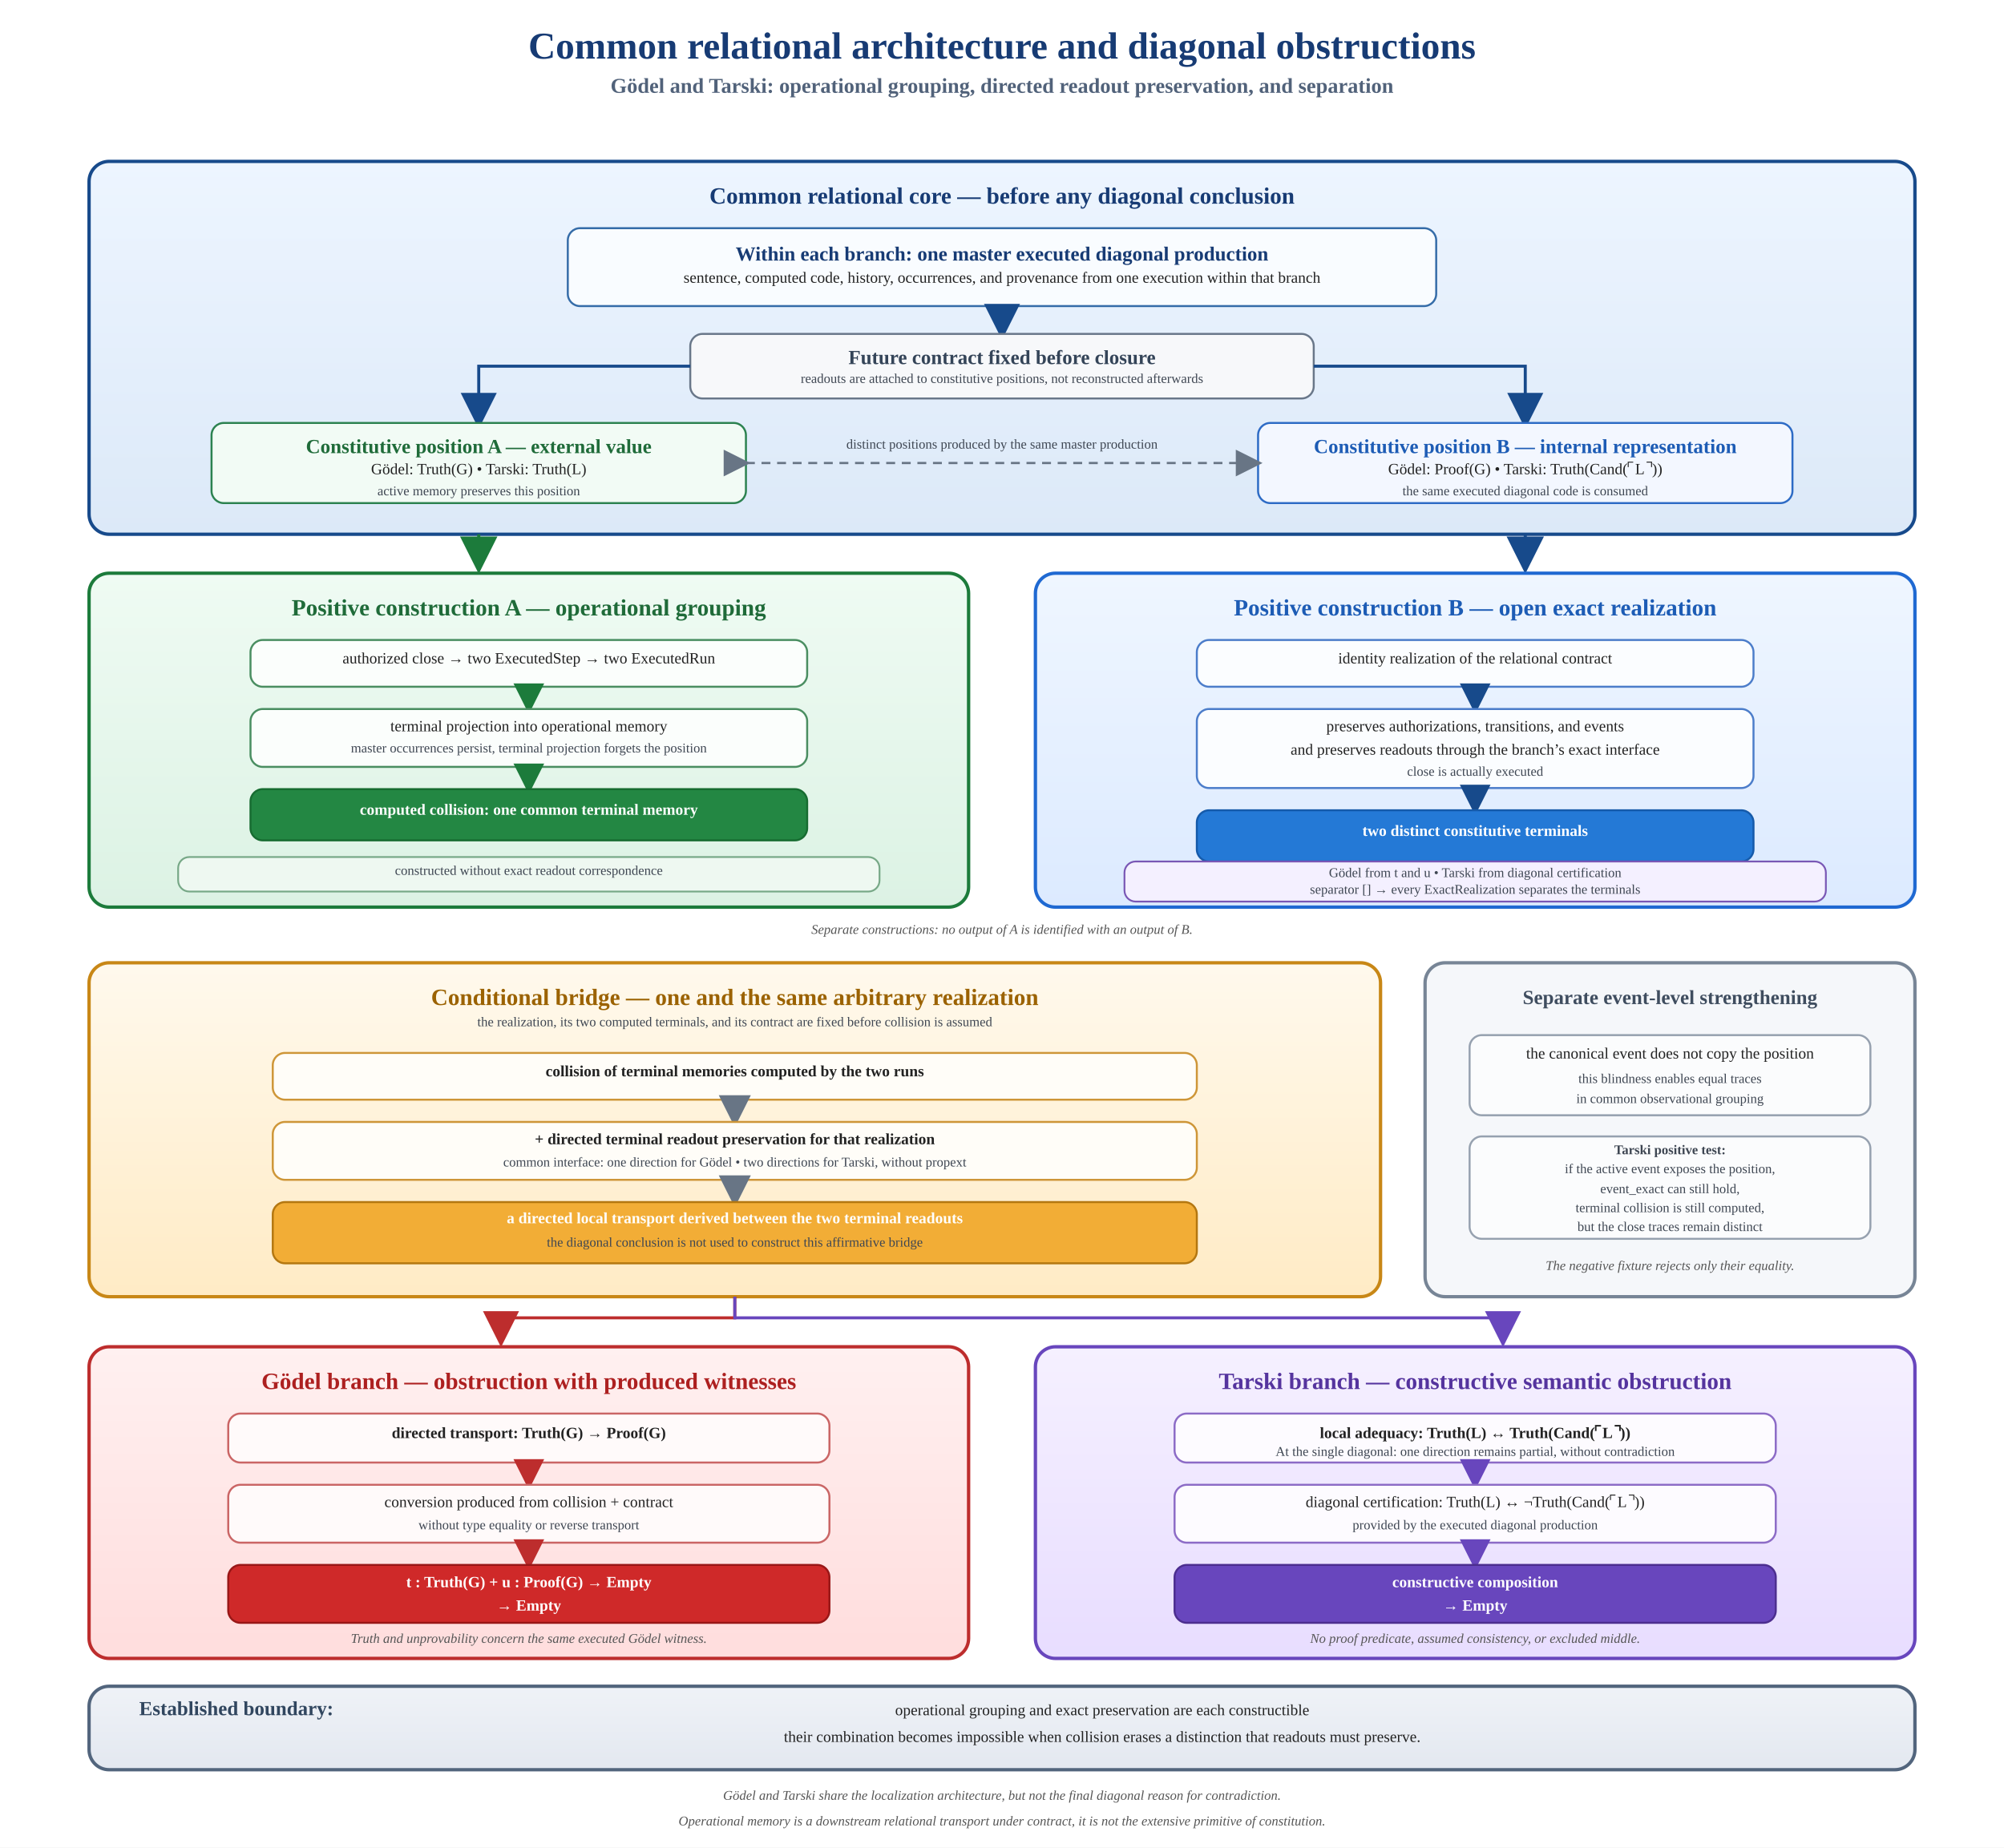
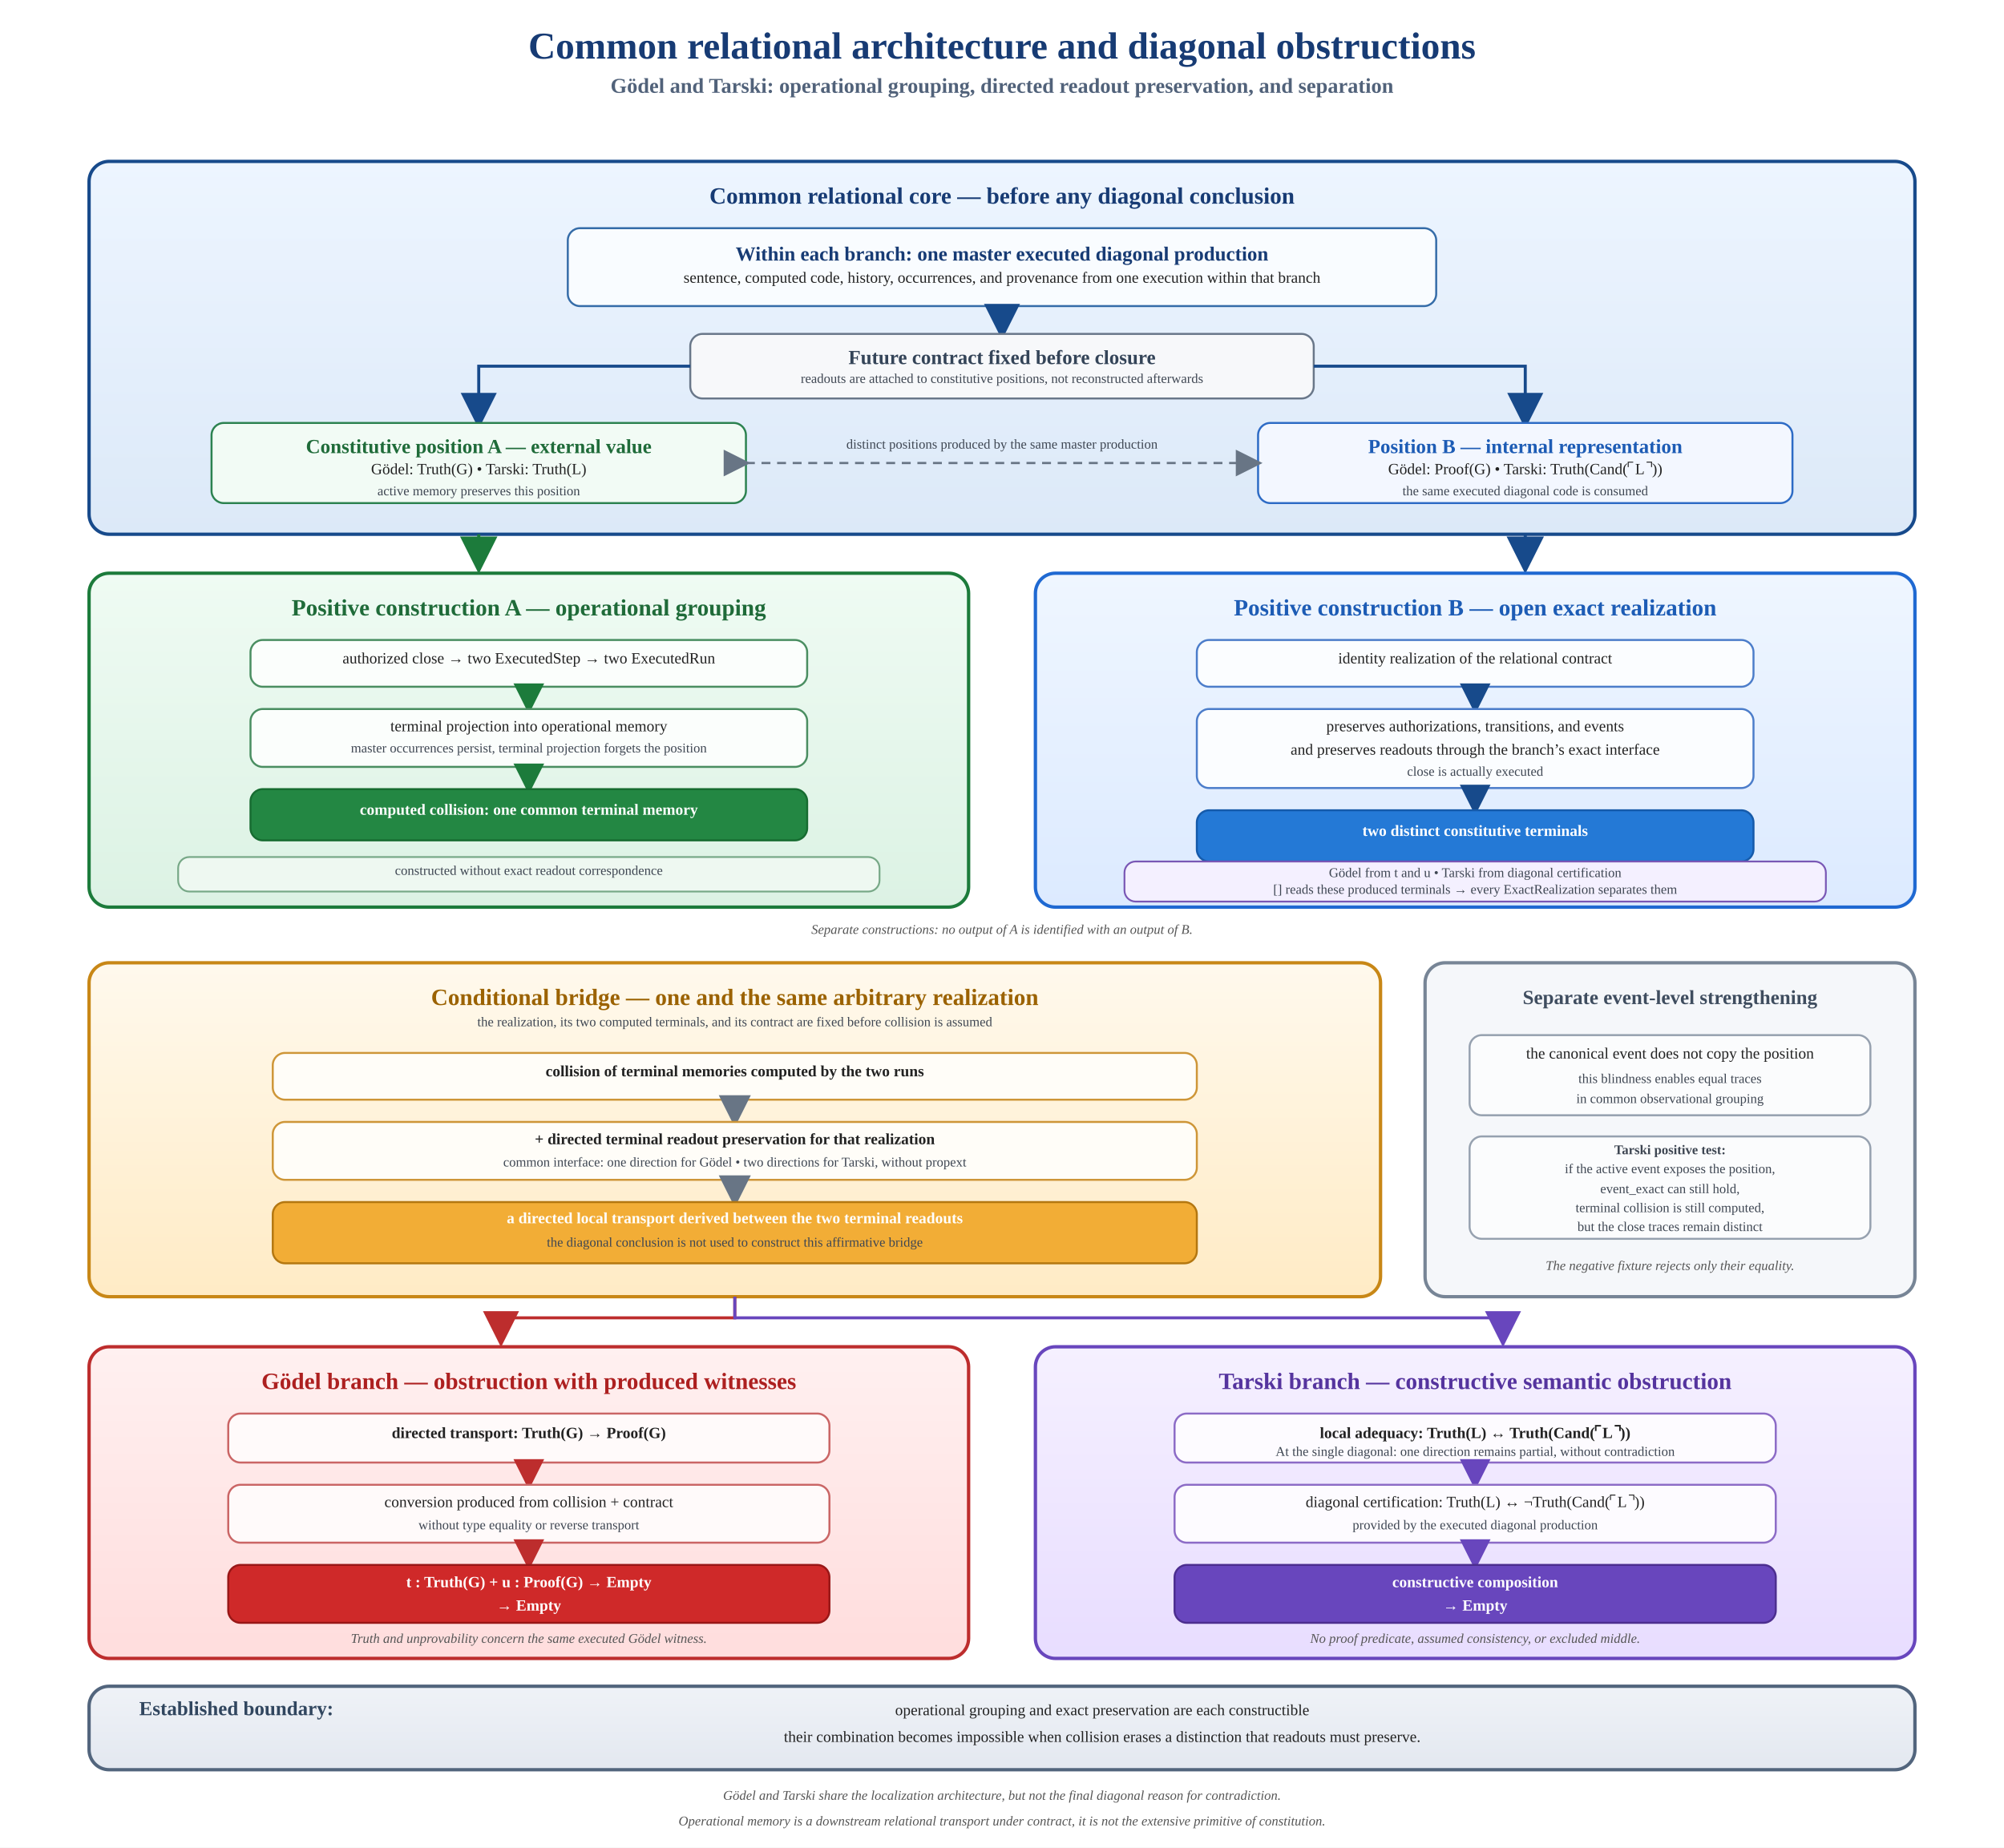
<svg xmlns="http://www.w3.org/2000/svg" width="1800" height="1660" viewBox="0 0 1800 1660" role="img" aria-labelledby="title desc">
  <defs>
    <style>
      .title { font-family: Georgia, 'Times New Roman', serif }
      .title { font-size: 34px }
      .title { font-weight: 700 }
      .title { fill: #173b74 }
      .subtitle { font-family: Georgia, 'Times New Roman', serif }
      .subtitle { font-size: 19px }
      .subtitle { font-weight: 600 }
      .subtitle { fill: #51627a }
      .section-title { font-family: Georgia, 'Times New Roman', serif }
      .section-title { font-size: 21px }
      .section-title { font-weight: 700 }
      .panel-title { font-family: Georgia, 'Times New Roman', serif }
      .panel-title { font-size: 18px }
      .panel-title { font-weight: 700 }
      .body { font-family: Georgia, 'Times New Roman', serif }
      .body { font-size: 14px }
      .body { fill: #222 }
      .body-center { font-family: Georgia, 'Times New Roman', serif }
      .body-center { font-size: 14px }
      .body-center { fill: #222 }
      .body-center { text-anchor: middle }
      .small { font-family: Georgia, 'Times New Roman', serif }
      .small { font-size: 12px }
      .small { fill: #3e4652 }
      .small-center { font-family: Georgia, 'Times New Roman', serif }
      .small-center { font-size: 12px }
      .small-center { fill: #3e4652 }
      .small-center { text-anchor: middle }
      .note { font-family: Georgia, 'Times New Roman', serif }
      .note { font-size: 12px }
      .note { fill: #555 }
      .note { font-style: italic }
      .note-center { font-family: Georgia, 'Times New Roman', serif }
      .note-center { font-size: 12px }
      .note-center { fill: #555 }
      .note-center { font-style: italic }
      .note-center { text-anchor: middle }
      .white-center { font-family: Georgia, 'Times New Roman', serif }
      .white-center { font-size: 14px }
      .white-center { font-weight: 700 }
      .white-center { fill: white }
      .white-center { text-anchor: middle }
      .outer { stroke-width: 3 }
      .outer { rx: 18 }
      .outer { ry: 18 }
      .inner { stroke-width: 1.8 }
      .inner { rx: 11 }
      .inner { ry: 11 }
      .callout { stroke-width: 1.6 }
      .callout { rx: 10 }
      .callout { ry: 10 }
      .center { text-anchor: middle }
      .center { dominant-baseline: middle }
    </style>
    <marker id="arrow-blue" markerWidth="12" markerHeight="12" refX="10" refY="6" orient="auto" markerUnits="strokeWidth">
      <path d="M0,0 L12,6 L0,12 z" fill="#174a8b" />
    </marker>
    <marker id="arrow-green" markerWidth="12" markerHeight="12" refX="10" refY="6" orient="auto" markerUnits="strokeWidth">
      <path d="M0,0 L12,6 L0,12 z" fill="#1c7b3b" />
    </marker>
    <marker id="arrow-red" markerWidth="12" markerHeight="12" refX="10" refY="6" orient="auto" markerUnits="strokeWidth">
      <path d="M0,0 L12,6 L0,12 z" fill="#bd2d2d" />
    </marker>
    <marker id="arrow-purple" markerWidth="12" markerHeight="12" refX="10" refY="6" orient="auto" markerUnits="strokeWidth">
      <path d="M0,0 L12,6 L0,12 z" fill="#6846bd" />
    </marker>
    <marker id="arrow-gray" markerWidth="12" markerHeight="12" refX="10" refY="6" orient="auto" markerUnits="strokeWidth">
      <path d="M0,0 L12,6 L0,12 z" fill="#687585" />
    </marker>
    <linearGradient id="gCommon" x1="0" y1="0" x2="0" y2="1">
      <stop offset="0%" stop-color="#edf5ff" />
      <stop offset="100%" stop-color="#dce9f8" />
    </linearGradient>
    <linearGradient id="gGreen" x1="0" y1="0" x2="0" y2="1">
      <stop offset="0%" stop-color="#effbf3" />
      <stop offset="100%" stop-color="#dcf2e4" />
    </linearGradient>
    <linearGradient id="gBlue" x1="0" y1="0" x2="0" y2="1">
      <stop offset="0%" stop-color="#eff6ff" />
      <stop offset="100%" stop-color="#dceaff" />
    </linearGradient>
    <linearGradient id="gBridge" x1="0" y1="0" x2="0" y2="1">
      <stop offset="0%" stop-color="#fff9ed" />
      <stop offset="100%" stop-color="#ffebc5" />
    </linearGradient>
    <linearGradient id="gGodel" x1="0" y1="0" x2="0" y2="1">
      <stop offset="0%" stop-color="#fff0f0" />
      <stop offset="100%" stop-color="#ffdddd" />
    </linearGradient>
    <linearGradient id="gTarski" x1="0" y1="0" x2="0" y2="1">
      <stop offset="0%" stop-color="#f5f0ff" />
      <stop offset="100%" stop-color="#e8ddff" />
    </linearGradient>
    <linearGradient id="gFooter" x1="0" y1="0" x2="0" y2="1">
      <stop offset="0%" stop-color="#eff2f7" />
      <stop offset="100%" stop-color="#e3e8f0" />
    </linearGradient>
  </defs>
  <rect x="0" y="0" width="1800" height="1660" fill="white" />
  <g id="header">
    <text x="900" y="43" class="title center">Common relational architecture and diagonal obstructions</text>
    <text x="900" y="78" class="subtitle center">Gödel and Tarski: operational grouping, directed readout preservation, and separation</text>
  </g>
  <g id="common-relational-core">
    <rect x="80" y="145" width="1640" height="335" fill="url(#gCommon)" stroke="#174a8b" class="outer" />
    <text x="900" y="177" class="section-title center" fill="#173b74">Common relational core — before any diagonal conclusion</text>
    <rect x="510" y="205" width="780" height="70" fill="#f9fcff" stroke="#356ca8" class="inner" />
    <text x="900" y="229" class="panel-title center" fill="#173b74">Within each branch: one master executed diagonal production</text>
    <text x="900" y="254" class="body-center">sentence, computed code, history, occurrences, and provenance from one execution within that branch</text>
    <path d="M900 275 L900 300" stroke="#174a8b" stroke-width="2.7" fill="none" marker-end="url(#arrow-blue)" />
    <rect x="620" y="300" width="560" height="58" fill="#f7f8fa" stroke="#697789" class="inner" />
    <text x="900" y="322" class="panel-title center" fill="#344458">Future contract fixed before closure</text>
    <text x="900" y="344" class="small-center">readouts are attached to constitutive positions, not reconstructed afterwards</text>
    <path d="M620 329 L430 329 L430 380" stroke="#174a8b" stroke-width="2.7" fill="none" marker-end="url(#arrow-blue)" />
    <path d="M1180 329 L1370 329 L1370 380" stroke="#174a8b" stroke-width="2.7" fill="none" marker-end="url(#arrow-blue)" />
    <rect x="190" y="380" width="480" height="72" fill="#f2fbf5" stroke="#2c8250" class="inner" />
    <text x="430" y="402" class="panel-title center" fill="#1f6b39">Constitutive position A — external value</text>
    <text x="430" y="426" class="body-center">Gödel: Truth(G)  •  Tarski: Truth(L)</text>
    <text x="430" y="445" class="small-center">active memory preserves this position</text>
    <rect x="1130" y="380" width="480" height="72" fill="#f3f7ff" stroke="#2d6bc5" class="inner" />
-     <text x="1370" y="402" class="panel-title center" fill="#1d5cb5">Constitutive position B — internal representation</text>
+     <text x="1370" y="402" class="panel-title center" fill="#1d5cb5">Position B — internal representation</text>
    <text x="1370" y="426" class="body-center">Gödel: Proof(G)  •  Tarski: Truth(Cand(⌜L⌝))</text>
    <text x="1370" y="445" class="small-center">the same executed diagonal code is consumed</text>
    <path d="M670 416 L1130 416" stroke="#687585" stroke-width="2" stroke-dasharray="8 6" fill="none" marker-start="url(#arrow-gray)" marker-end="url(#arrow-gray)" />
    <text x="900" y="403" class="small-center">distinct positions produced by the same master production</text>
  </g>
  <g id="positive-constructions">
    <path d="M430 480 L430 510" stroke="#1c7b3b" stroke-width="2.8" fill="none" marker-end="url(#arrow-green)" />
    <path d="M1370 480 L1370 510" stroke="#174a8b" stroke-width="2.8" fill="none" marker-end="url(#arrow-blue)" />
    <rect x="80" y="515" width="790" height="300" fill="url(#gGreen)" stroke="#1c7b3b" class="outer" />
    <text x="475" y="547" class="section-title center" fill="#1f6b39">Positive construction A — operational grouping</text>
    <rect x="225" y="575" width="500" height="42" fill="#fbfefc" stroke="#4a8e61" class="inner" />
    <text x="475" y="596" class="body-center">authorized close → two ExecutedStep → two ExecutedRun</text>
    <path d="M475 617 L475 637" stroke="#1c7b3b" stroke-width="2.3" fill="none" marker-end="url(#arrow-green)" />
    <rect x="225" y="637" width="500" height="52" fill="#fbfefc" stroke="#4a8e61" class="inner" />
    <text x="475" y="657" class="body-center">terminal projection into operational memory</text>
    <text x="475" y="676" class="small-center">master occurrences persist, terminal projection forgets the position</text>
    <path d="M475 689 L475 709" stroke="#1c7b3b" stroke-width="2.3" fill="none" marker-end="url(#arrow-green)" />
    <rect x="225" y="709" width="500" height="46" fill="#238743" stroke="#176c31" class="inner" />
    <text x="475" y="732" class="white-center">computed collision: one common terminal memory</text>
    <rect x="160" y="770" width="630" height="31" fill="#eef8f1" stroke="#77a887" class="callout" />
    <text x="475" y="786" class="small-center">constructed without exact readout correspondence</text>
    <rect x="930" y="515" width="790" height="300" fill="url(#gBlue)" stroke="#1f69d2" class="outer" />
    <text x="1325" y="547" class="section-title center" fill="#1d5cb5">Positive construction B — open exact realization</text>
    <rect x="1075" y="575" width="500" height="42" fill="#fbfdff" stroke="#4c7dca" class="inner" />
    <text x="1325" y="596" class="body-center">identity realization of the relational contract</text>
    <path d="M1325 617 L1325 637" stroke="#1f69d2" stroke-width="2.3" fill="none" marker-end="url(#arrow-blue)" />
    <rect x="1075" y="637" width="500" height="71" fill="#fbfdff" stroke="#4c7dca" class="inner" />
    <text x="1325" y="657" class="body-center">preserves authorizations, transitions, and events</text>
    <text x="1325" y="678" class="body-center">and preserves readouts through the branch’s exact interface</text>
    <text x="1325" y="697" class="small-center">close is actually executed</text>
    <path d="M1325 708 L1325 728" stroke="#1f69d2" stroke-width="2.3" fill="none" marker-end="url(#arrow-blue)" />
    <rect x="1075" y="728" width="500" height="46" fill="#2479d6" stroke="#155aaa" class="inner" />
    <text x="1325" y="751" class="white-center">two distinct constitutive terminals</text>
    <rect x="1010" y="774" width="630" height="36" fill="#f4f0ff" stroke="#7957b5" class="callout" />
    <text x="1325" y="788" class="small-center">Gödel from t and u  •  Tarski from diagonal certification</text>
-     <text x="1325" y="803" class="small-center">separator [] → every ExactRealization separates the terminals</text>
+     <text x="1325" y="803" class="small-center">[] reads these produced terminals → every ExactRealization separates them</text>
    <text x="900" y="839" class="note-center">Separate constructions: no output of A is identified with an output of B.</text>
  </g>
  <g id="minimal-operational-bridge">
    <rect x="80" y="865" width="1160" height="300" fill="url(#gBridge)" stroke="#c88716" class="outer" />
    <text x="660" y="897" class="section-title center" fill="#9b6200">Conditional bridge — one and the same arbitrary realization</text>
    <text x="660" y="922" class="small-center">the realization, its two computed terminals, and its contract are fixed before collision is assumed</text>
    <rect x="245" y="946" width="830" height="42" fill="#fffdf8" stroke="#ce9638" class="inner" />
    <text x="660" y="967" class="body-center" font-weight="700">collision of terminal memories computed by the two runs</text>
    <path d="M660 988 L660 1008" stroke="#a76b08" stroke-width="2.4" fill="none" marker-end="url(#arrow-gray)" />
    <rect x="245" y="1008" width="830" height="52" fill="#fffdf8" stroke="#ce9638" class="inner" />
    <text x="660" y="1028" class="body-center" font-weight="700">+ directed terminal readout preservation for that realization</text>
    <text x="660" y="1048" class="small-center">common interface: one direction for Gödel  •  two directions for Tarski, without propext</text>
    <path d="M660 1060 L660 1080" stroke="#a76b08" stroke-width="2.4" fill="none" marker-end="url(#arrow-gray)" />
    <rect x="245" y="1080" width="830" height="55" fill="#f2ad36" stroke="#b47710" class="inner" />
    <text x="660" y="1099" class="white-center">a directed local transport derived between the two terminal readouts</text>
    <text x="660" y="1120" class="small-center" fill="white">the diagonal conclusion is not used to construct this affirmative bridge</text>
    <rect x="1280" y="865" width="440" height="300" fill="#f5f7fa" stroke="#778596" class="outer" />
    <text x="1500" y="897" class="panel-title center" fill="#3f4d5f">Separate event-level strengthening</text>
    <rect x="1320" y="930" width="360" height="72" fill="#fbfcfd" stroke="#96a1af" class="inner" />
    <text x="1500" y="951" class="body-center">the canonical event does not copy the position</text>
    <text x="1500" y="973" class="small-center">this blindness enables equal traces</text>
    <text x="1500" y="991" class="small-center">in common observational grouping</text>
    <rect x="1320" y="1021" width="360" height="92" fill="#fbfcfd" stroke="#96a1af" class="inner" />
    <text x="1500" y="1037" class="small-center" font-weight="700">Tarski positive test:</text>
    <text x="1500" y="1054" class="small-center">if the active event exposes the position,</text>
    <text x="1500" y="1072" class="small-center">event_exact can still hold,</text>
    <text x="1500" y="1089" class="small-center">terminal collision is still computed,</text>
    <text x="1500" y="1106" class="small-center">but the close traces remain distinct</text>
    <text x="1500" y="1141" class="note-center">The negative fixture rejects only their equality.</text>
  </g>
  <g id="two-diagonal-obstructions">
    <path d="M660 1165 L660 1184 L450 1184 L450 1205" stroke="#bd2d2d" stroke-width="2.7" fill="none" marker-end="url(#arrow-red)" />
    <path d="M660 1165 L660 1184 L1350 1184 L1350 1205" stroke="#6846bd" stroke-width="2.7" fill="none" marker-end="url(#arrow-purple)" />
    <rect x="80" y="1210" width="790" height="280" fill="url(#gGodel)" stroke="#bd2d2d" class="outer" />
    <text x="475" y="1242" class="section-title center" fill="#ad2020">Gödel branch — obstruction with produced witnesses</text>
    <rect x="205" y="1270" width="540" height="44" fill="#fffafa" stroke="#ca6565" class="inner" />
    <text x="475" y="1292" class="body-center" font-weight="700">directed transport: Truth(G) → Proof(G)</text>
    <path d="M475 1314 L475 1334" stroke="#bd2d2d" stroke-width="2.3" fill="none" marker-end="url(#arrow-red)" />
    <rect x="205" y="1334" width="540" height="52" fill="#fffafa" stroke="#ca6565" class="inner" />
    <text x="475" y="1354" class="body-center">conversion produced from collision + contract</text>
    <text x="475" y="1374" class="small-center">without type equality or reverse transport</text>
    <path d="M475 1386 L475 1406" stroke="#bd2d2d" stroke-width="2.3" fill="none" marker-end="url(#arrow-red)" />
    <rect x="205" y="1406" width="540" height="52" fill="#cf2929" stroke="#991717" class="inner" />
    <text x="475" y="1426" class="white-center">t : Truth(G)  +  u : Proof(G) → Empty</text>
    <text x="475" y="1447" class="white-center">→ Empty</text>
    <text x="475" y="1476" class="note-center">Truth and unprovability concern the same executed Gödel witness.</text>
    <rect x="930" y="1210" width="790" height="280" fill="url(#gTarski)" stroke="#6846bd" class="outer" />
    <text x="1325" y="1242" class="section-title center" fill="#55349e">Tarski branch — constructive semantic obstruction</text>
    <rect x="1055" y="1270" width="540" height="44" fill="#fdfbff" stroke="#8c6bc6" class="inner" />
    <text x="1325" y="1292" class="body-center" font-weight="700">local adequacy: Truth(L) ↔ Truth(Cand(⌜L⌝))</text>
    <text x="1325" y="1308" class="small-center">At the single diagonal: one direction remains partial, without contradiction</text>
    <path d="M1325 1314 L1325 1334" stroke="#6846bd" stroke-width="2.3" fill="none" marker-end="url(#arrow-purple)" />
    <rect x="1055" y="1334" width="540" height="52" fill="#fdfbff" stroke="#8c6bc6" class="inner" />
    <text x="1325" y="1354" class="body-center">diagonal certification: Truth(L) ↔ ¬Truth(Cand(⌜L⌝))</text>
    <text x="1325" y="1374" class="small-center">provided by the executed diagonal production</text>
    <path d="M1325 1386 L1325 1406" stroke="#6846bd" stroke-width="2.3" fill="none" marker-end="url(#arrow-purple)" />
    <rect x="1055" y="1406" width="540" height="52" fill="#6846bd" stroke="#4c2e8f" class="inner" />
    <text x="1325" y="1426" class="white-center">constructive composition</text>
    <text x="1325" y="1447" class="white-center">→ Empty</text>
    <text x="1325" y="1476" class="note-center">No proof predicate, assumed consistency, or excluded middle.</text>
  </g>
  <g id="established-boundary-and-scope">
    <rect x="80" y="1515" width="1640" height="75" fill="url(#gFooter)" stroke="#52657d" class="outer" />
    <text x="125" y="1541" class="panel-title" fill="#31465f">Established boundary:</text>
    <text x="990" y="1541" class="body-center">operational grouping and exact preservation are each constructible</text>
    <text x="990" y="1565" class="body-center">their combination becomes impossible when collision erases a distinction that readouts must preserve.</text>
    <text x="900" y="1617" class="note-center">Gödel and Tarski share the localization architecture, but not the final diagonal reason for contradiction.</text>
    <text x="900" y="1640" class="note-center">Operational memory is a downstream relational transport under contract, it is not the extensive primitive of constitution.</text>
  </g>
</svg>
